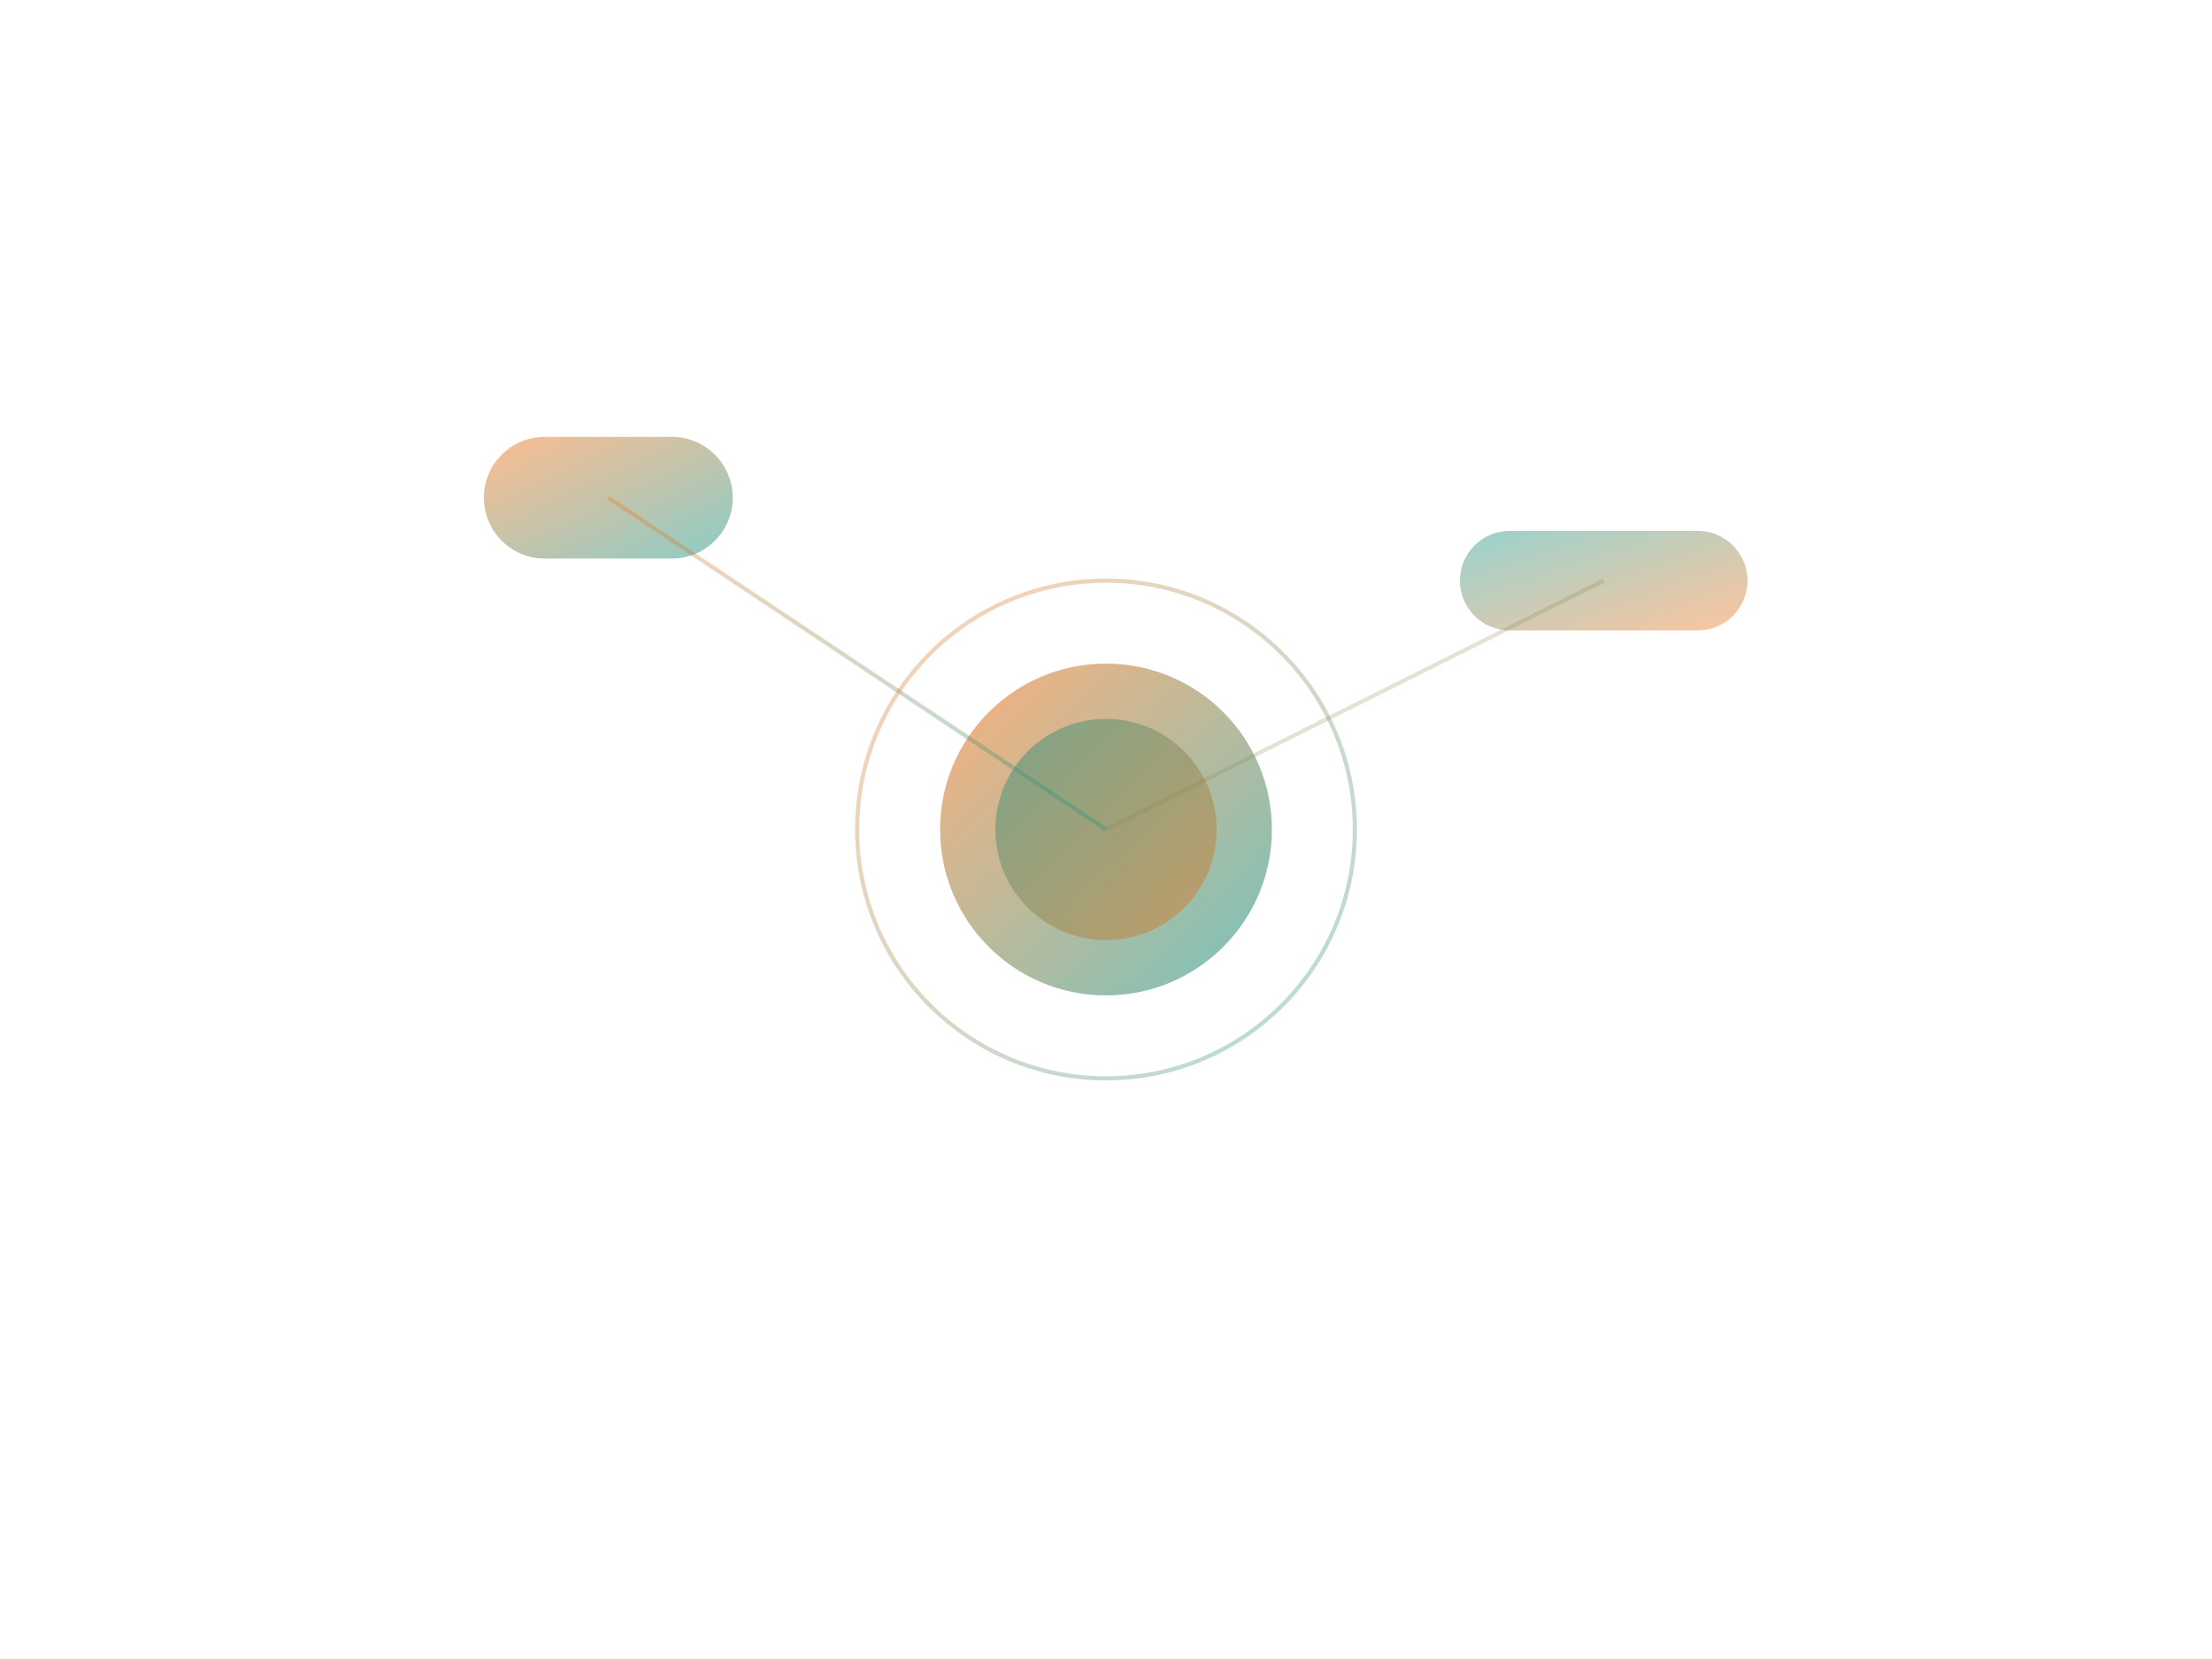
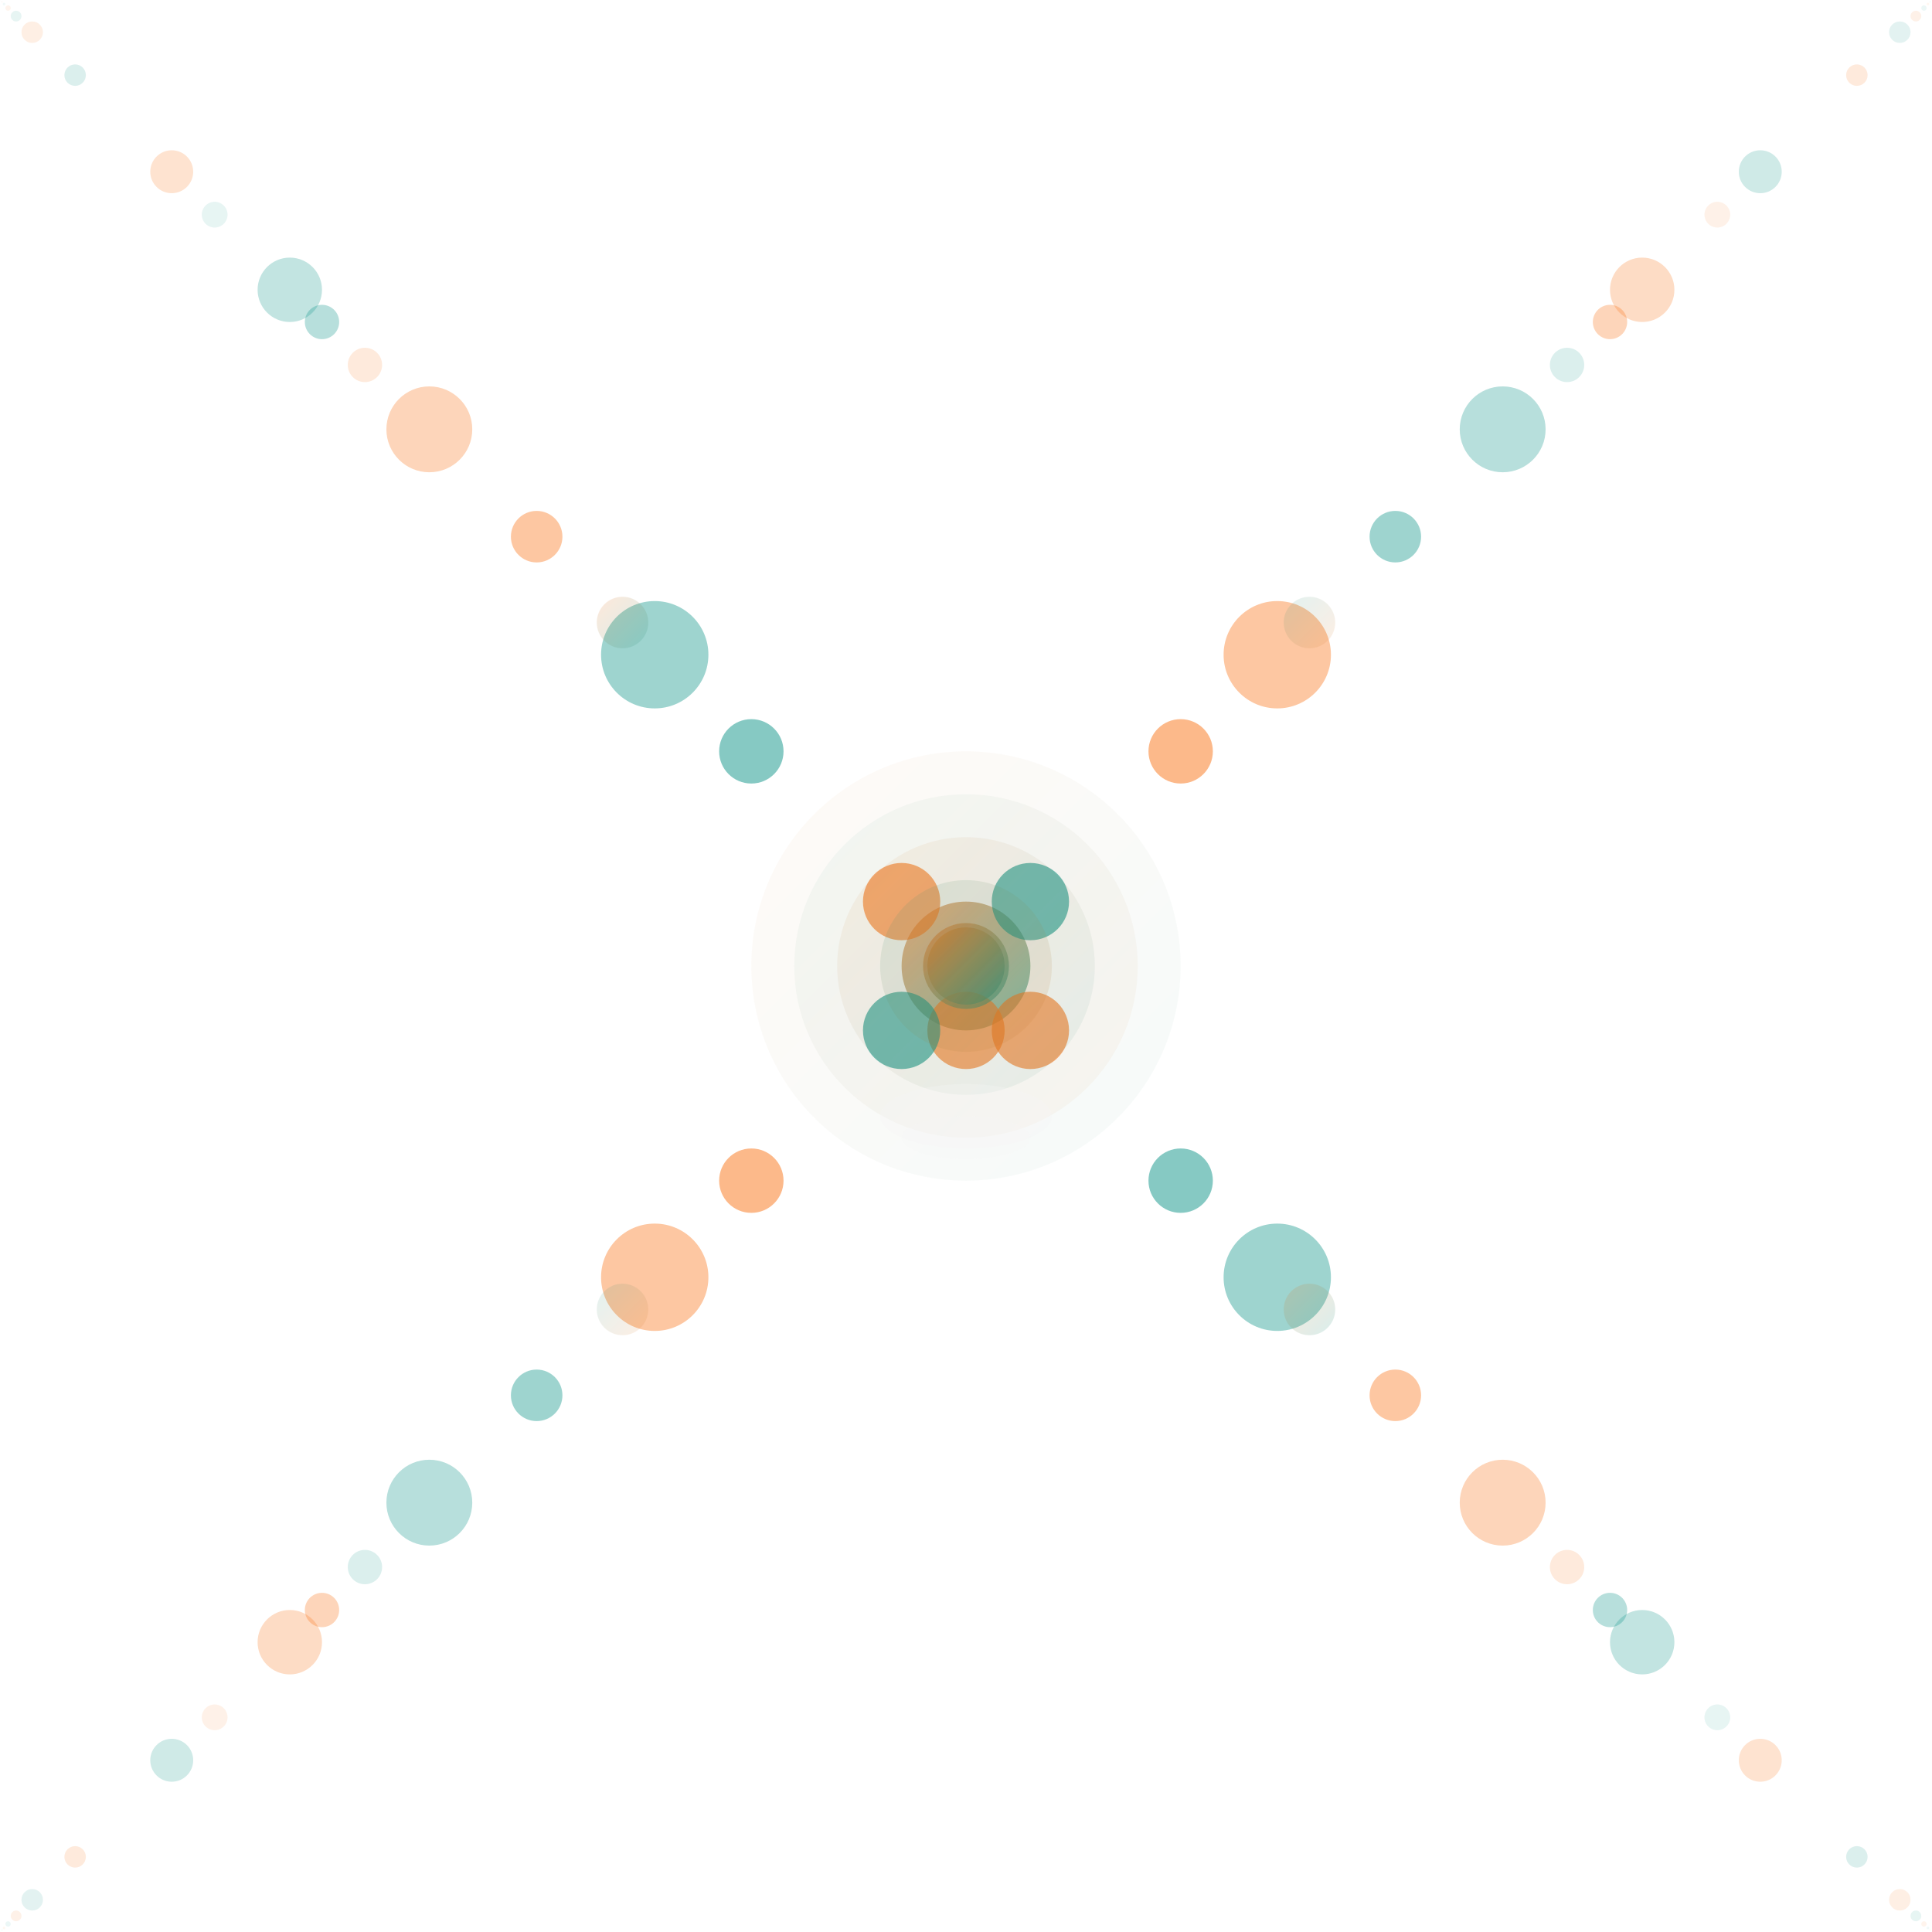
- <svg xmlns="http://www.w3.org/2000/svg" width="800" height="600" viewBox="0 0 800 600">
+ <svg xmlns="http://www.w3.org/2000/svg" width="90" height="90" viewBox="0 0 90 90" fill="none">
  <defs>
-     <linearGradient id="chatGradient1" x1="0%" y1="0%" x2="100%" y2="100%">
+     <linearGradient id="designGradient1" x1="0%" y1="0%" x2="100%" y2="100%">
      <stop offset="0%" style="stop-color:#f97316;stop-opacity:0.8" />
      <stop offset="100%" style="stop-color:#0d9488;stop-opacity:0.8" />
    </linearGradient>
-     <linearGradient id="chatGradient2" x1="0%" y1="0%" x2="100%" y2="100%">
+     <linearGradient id="designGradient2" x1="0%" y1="0%" x2="100%" y2="100%">
      <stop offset="0%" style="stop-color:#0d9488;stop-opacity:0.6" />
      <stop offset="100%" style="stop-color:#f97316;stop-opacity:0.6" />
    </linearGradient>
+     <style>
+       .fractal-square {
+         transform-origin: 45px 45px;
+       }
+       
+       .primary-rotate {
+         animation: primaryRotate 140s linear infinite;
+       }
+       
+       .secondary-rotate {
+         animation: secondaryRotate 112s linear infinite reverse;
+       }
+       
+       .tertiary-rotate {
+         animation: tertiaryRotate 168s linear infinite;
+       }
+       
+       .quaternary-rotate {
+         animation: quaternaryRotate 200s linear infinite reverse;
+       }
+       
+       .quinary-rotate {
+         animation: quinaryRotate 240s linear infinite;
+       }
+       
+       .senary-rotate {
+         animation: senaryRotate 280s linear infinite reverse;
+       }
+       
+       .septenary-rotate {
+         animation: septenaryRotate 320s linear infinite;
+       }
+       
+       .octonary-rotate {
+         animation: octonaryRotate 360s linear infinite reverse;
+       }
+       
+       .nonary-rotate {
+         animation: nonaryRotate 300s linear infinite;
+       }
+       
+       .denary-rotate {
+         animation: denaryRotate 340s linear infinite reverse;
+       }
+       
+       .group-rotate {
+         animation: groupRotate2D 45s linear infinite;
+       }
+       
+       .center-4d-rotate {
+         animation: center4DRotate 80s linear infinite;
+       }
+       
+       .floating {
+         animation: float 48s ease-in-out infinite;
+       }
+       
+       .floating:nth-child(2) {
+         animation-delay: 12s;
+       }
+       
+       .floating:nth-child(3) {
+         animation-delay: 24s;
+       }
+       
+       .pulse {
+         animation: pulse 40s ease-in-out infinite;
+       }
+       
+       .pulse:nth-child(2) {
+         animation-delay: 10s;
+       }
+       
+       .pulse:nth-child(3) {
+         animation-delay: 20s;
+       }
+       
+       .breathing {
+         animation: breathing 60s ease-in-out infinite;
+       }
+       
+       .glow {
+         animation: glow 32s ease-in-out infinite;
+       }
+       
+       @keyframes primaryRotate {
+         0% {
+           transform: rotate(0deg) scale(1);
+         }
+         50% {
+           transform: rotate(180deg) scale(1.1);
+         }
+         100% {
+           transform: rotate(360deg) scale(1);
+         }
+       }
+       
+       @keyframes secondaryRotate {
+         0% {
+           transform: perspective(200px) rotateY(0deg) rotateX(0deg) scale(1.1);
+         }
+         50% {
+           transform: perspective(200px) rotateY(-360deg) rotateX(-180deg) scale(0.9);
+         }
+         100% {
+           transform: perspective(200px) rotateY(-720deg) rotateX(-360deg) scale(1.1);
+         }
+       }
+       
+       @keyframes tertiaryRotate {
+         0% {
+           transform: rotate(0deg) scale(0.9);
+         }
+         50% {
+           transform: rotate(180deg) scale(1.2);
+         }
+         100% {
+           transform: rotate(360deg) scale(0.9);
+         }
+       }
+       
+       @keyframes quaternaryRotate {
+         0% {
+           transform: perspective(200px) rotateY(0deg) rotateX(0deg) scale(1.2);
+         }
+         50% {
+           transform: perspective(200px) rotateY(-360deg) rotateX(-180deg) scale(0.8);
+         }
+         100% {
+           transform: perspective(200px) rotateY(-720deg) rotateX(-360deg) scale(1.2);
+         }
+       }
+       
+       @keyframes quinaryRotate {
+         0% {
+           transform: rotate(0deg) scale(0.8);
+         }
+         50% {
+           transform: rotate(180deg) scale(1.3);
+         }
+         100% {
+           transform: rotate(360deg) scale(0.8);
+         }
+       }
+       
+       @keyframes senaryRotate {
+         0% {
+           transform: perspective(200px) rotateY(0deg) rotateX(0deg) scale(1.3);
+         }
+         50% {
+           transform: perspective(200px) rotateY(-360deg) rotateX(-180deg) scale(0.7);
+         }
+         100% {
+           transform: perspective(200px) rotateY(-720deg) rotateX(-360deg) scale(1.3);
+         }
+       }
+       
+       @keyframes septenaryRotate {
+         0% {
+           transform: rotate(0deg) scale(0.6);
+         }
+         50% {
+           transform: rotate(180deg) scale(1.4);
+         }
+         100% {
+           transform: rotate(360deg) scale(0.6);
+         }
+       }
+       
+       @keyframes octonaryRotate {
+         0% {
+           transform: perspective(200px) rotateY(0deg) rotateX(0deg) scale(1.4);
+         }
+         50% {
+           transform: perspective(200px) rotateY(-360deg) rotateX(-180deg) scale(0.5);
+         }
+         100% {
+           transform: perspective(200px) rotateY(-720deg) rotateX(-360deg) scale(1.4);
+         }
+       }
+       
+       @keyframes nonaryRotate {
+         0% {
+           transform: rotate(0deg) scale(0.5);
+         }
+         50% {
+           transform: rotate(180deg) scale(1.5);
+         }
+         100% {
+           transform: rotate(360deg) scale(0.5);
+         }
+       }
+       
+       @keyframes denaryRotate {
+         0% {
+           transform: perspective(200px) rotateY(0deg) rotateX(0deg) scale(1.5);
+         }
+         50% {
+           transform: perspective(200px) rotateY(-360deg) rotateX(-180deg) scale(0.4);
+         }
+         100% {
+           transform: perspective(200px) rotateY(-720deg) rotateX(-360deg) scale(1.5);
+         }
+       }
+       
+       @keyframes groupRotate {
+         0% {
+           transform: perspective(300px) rotateY(0deg) rotateX(0deg) scale(1);
+         }
+         12.5% {
+           transform: perspective(300px) rotateY(90deg) rotateX(22.5deg) scale(1.1);
+         }
+         25% {
+           transform: perspective(300px) rotateY(180deg) rotateX(45deg) scale(1);
+         }
+         37.5% {
+           transform: perspective(300px) rotateY(270deg) rotateX(67.5deg) scale(1.1);
+         }
+         50% {
+           transform: perspective(300px) rotateY(360deg) rotateX(90deg) scale(1);
+         }
+         62.5% {
+           transform: perspective(300px) rotateY(450deg) rotateX(67.5deg) scale(1.1);
+         }
+         75% {
+           transform: perspective(300px) rotateY(540deg) rotateX(45deg) scale(1);
+         }
+         87.5% {
+           transform: perspective(300px) rotateY(630deg) rotateX(22.5deg) scale(1.1);
+         }
+         100% {
+           transform: perspective(300px) rotateY(720deg) rotateX(0deg) scale(1);
+         }
+       }
+       
+       @keyframes groupRotate2D {
+         0% {
+           transform: rotate(0deg) scale(1);
+         }
+         25% {
+           transform: rotate(90deg) scale(1.1);
+         }
+         50% {
+           transform: rotate(180deg) scale(1);
+         }
+         75% {
+           transform: rotate(270deg) scale(1.1);
+         }
+         100% {
+           transform: rotate(360deg) scale(1);
+         }
+       }
+       
+       @keyframes center4DRotate {
+         0% {
+           transform: perspective(300px) rotateY(0deg) rotateX(0deg) scale(1);
+         }
+         25% {
+           transform: perspective(300px) rotateY(90deg) rotateX(45deg) scale(1.1);
+         }
+         50% {
+           transform: perspective(300px) rotateY(180deg) rotateX(90deg) scale(1);
+         }
+         75% {
+           transform: perspective(300px) rotateY(270deg) rotateX(45deg) scale(1.1);
+         }
+         100% {
+           transform: perspective(300px) rotateY(360deg) rotateX(0deg) scale(1);
+         }
+       }
+       
+       @keyframes float {
+         0%, 100% {
+           transform: translateY(0px);
+           opacity: 0.4;
+         }
+         50% {
+           transform: translateY(-6px);
+           opacity: 0.8;
+         }
+       }
+       
+       @keyframes pulse {
+         0%, 100% {
+           transform: scale(1);
+           opacity: 0.3;
+         }
+         50% {
+           transform: scale(1.1);
+           opacity: 0.7;
+         }
+       }
+       
+       @keyframes breathing {
+         0%, 100% {
+           transform: scale(1);
+           opacity: 0.2;
+         }
+         50% {
+           transform: scale(1.2);
+           opacity: 0.6;
+         }
+       }
+       
+       @keyframes glow {
+         0%, 100% {
+           opacity: 0.3;
+         }
+         50% {
+           opacity: 0.8;
+         }
+       }
+     </style>
  </defs>
-   <g transform="translate(400, 300)">
-     <g class="ai-core">
-       <circle cx="0" cy="0" r="60" fill="url(#chatGradient1)" opacity="0.7">
-         <animate attributeName="r" values="60;65;60" dur="8s" repeatCount="indefinite" />
-       </circle>
-       <circle cx="0" cy="0" r="40" fill="url(#chatGradient2)" opacity="0.8">
-         <animate attributeName="r" values="40;45;40" dur="6s" repeatCount="indefinite" />
-       </circle>
-     </g>
-     <g class="conversation-bubbles">
-       <g transform="translate(-180, -120)">
-         <rect x="-45" y="-22" width="90" height="44" rx="22" fill="url(#chatGradient1)" opacity="0.6" />
-         <line x1="45" y1="0" x2="60" y2="0" stroke="url(#chatGradient1)" stroke-width="3" opacity="0.6" />
-       </g>
-       <g transform="translate(180, -90)">
-         <rect x="-52" y="-18" width="104" height="36" rx="18" fill="url(#chatGradient2)" opacity="0.7" />
-         <line x1="-52" y1="0" x2="-67" y2="0" stroke="url(#chatGradient2)" stroke-width="3" opacity="0.7" />
-       </g>
-     </g>
-     <g class="neural-connections">
-       <line x1="0" y1="0" x2="-180" y2="-120" stroke="url(#chatGradient1)" stroke-width="1.5" opacity="0.4" />
-       <line x1="0" y1="0" x2="180" y2="-90" stroke="url(#chatGradient2)" stroke-width="1.5" opacity="0.4" />
-     </g>
-     <g class="processing-rings">
-       <circle cx="0" cy="0" r="90" fill="none" stroke="url(#chatGradient1)" stroke-width="1.5" opacity="0.4">
-         <animateTransform attributeName="transform" type="rotate" values="0;360" dur="40s" repeatCount="indefinite" />
-       </circle>
-     </g>
-   </g>
+   <circle cx="45" cy="45" r="3" fill="url(#designGradient1)" opacity="0.7" class="fractal-square primary-rotate" />
+   <g class="fractal-square secondary-rotate">
+     <circle cx="30.5" cy="30.5" r="2.5" fill="#0d9488" opacity="0.4" class="floating" />
+     <circle cx="59.5" cy="30.5" r="2.5" fill="#f97316" opacity="0.4" class="floating" />
+     <circle cx="59.5" cy="59.5" r="2.5" fill="#0d9488" opacity="0.4" class="floating" />
+     <circle cx="30.5" cy="59.5" r="2.5" fill="#f97316" opacity="0.4" class="floating" />
+   </g>
+   <g class="fractal-square tertiary-rotate">
+     <circle cx="20" cy="20" r="2" fill="#f97316" opacity="0.3" class="pulse" />
+     <circle cx="70" cy="20" r="2" fill="#0d9488" opacity="0.3" class="pulse" />
+     <circle cx="70" cy="70" r="2" fill="#f97316" opacity="0.3" class="pulse" />
+     <circle cx="20" cy="70" r="2" fill="#0d9488" opacity="0.3" class="pulse" />
+   </g>
+   <g class="fractal-square quaternary-rotate">
+     <circle cx="13.5" cy="13.5" r="1.5" fill="#0d9488" opacity="0.25" class="floating" />
+     <circle cx="76.5" cy="13.5" r="1.5" fill="#f97316" opacity="0.25" class="floating" />
+     <circle cx="76.5" cy="76.5" r="1.5" fill="#0d9488" opacity="0.25" class="floating" />
+     <circle cx="13.5" cy="76.5" r="1.5" fill="#f97316" opacity="0.25" class="floating" />
+   </g>
+   <g class="fractal-square quinary-rotate">
+     <circle cx="8" cy="8" r="1" fill="#f97316" opacity="0.2" class="pulse" />
+     <circle cx="82" cy="8" r="1" fill="#0d9488" opacity="0.2" class="pulse" />
+     <circle cx="82" cy="82" r="1" fill="#f97316" opacity="0.2" class="pulse" />
+     <circle cx="8" cy="82" r="1" fill="#0d9488" opacity="0.2" class="pulse" />
+   </g>
+   <g class="fractal-square senary-rotate">
+     <circle cx="3.5" cy="3.5" r="0.5" fill="#0d9488" opacity="0.15" class="breathing" />
+     <circle cx="86.5" cy="3.5" r="0.5" fill="#f97316" opacity="0.15" class="breathing" />
+     <circle cx="86.5" cy="86.5" r="0.5" fill="#0d9488" opacity="0.15" class="breathing" />
+     <circle cx="3.5" cy="86.5" r="0.5" fill="#f97316" opacity="0.15" class="breathing" />
+   </g>
+   <g class="fractal-square septenary-rotate">
+     <circle cx="1.5" cy="1.5" r="0.5" fill="#f97316" opacity="0.12" class="floating" />
+     <circle cx="88.5" cy="1.5" r="0.5" fill="#0d9488" opacity="0.12" class="floating" />
+     <circle cx="88.5" cy="88.5" r="0.5" fill="#f97316" opacity="0.12" class="floating" />
+     <circle cx="1.5" cy="88.5" r="0.5" fill="#0d9488" opacity="0.12" class="floating" />
+   </g>
+   <g class="fractal-square octonary-rotate">
+     <circle cx="0.75" cy="0.75" r="0.25" fill="#0d9488" opacity="0.1" class="pulse" />
+     <circle cx="89.25" cy="0.75" r="0.25" fill="#f97316" opacity="0.1" class="pulse" />
+     <circle cx="89.25" cy="89.25" r="0.25" fill="#0d9488" opacity="0.1" class="pulse" />
+     <circle cx="0.75" cy="89.25" r="0.25" fill="#f97316" opacity="0.1" class="pulse" />
+   </g>
+   <g class="fractal-square nonary-rotate">
+     <circle cx="0.375" cy="0.375" r="0.125" fill="#f97316" opacity="0.08" class="breathing" />
+     <circle cx="89.625" cy="0.375" r="0.125" fill="#0d9488" opacity="0.08" class="breathing" />
+     <circle cx="89.625" cy="89.625" r="0.125" fill="#f97316" opacity="0.08" class="breathing" />
+     <circle cx="0.375" cy="89.625" r="0.125" fill="#0d9488" opacity="0.08" class="breathing" />
+   </g>
+   <g class="fractal-square denary-rotate">
+     <circle cx="0.188" cy="0.188" r="0.062" fill="#0d9488" opacity="0.06" class="floating" />
+     <circle cx="89.812" cy="0.188" r="0.062" fill="#f97316" opacity="0.06" class="floating" />
+     <circle cx="89.812" cy="89.812" r="0.062" fill="#0d9488" opacity="0.06" class="floating" />
+     <circle cx="0.188" cy="89.812" r="0.062" fill="#f97316" opacity="0.06" class="floating" />
+   </g>
+   <g class="fractal-square primary-rotate">
+     <circle cx="0.094" cy="0.094" r="0.031" fill="#f97316" opacity="0.05" class="pulse" />
+     <circle cx="89.906" cy="0.094" r="0.031" fill="#0d9488" opacity="0.05" class="pulse" />
+     <circle cx="89.906" cy="89.906" r="0.031" fill="#f97316" opacity="0.05" class="pulse" />
+     <circle cx="0.094" cy="89.906" r="0.031" fill="#0d9488" opacity="0.05" class="pulse" />
+   </g>
+   <g class="fractal-square secondary-rotate">
+     <circle cx="0.047" cy="0.047" r="0.016" fill="url(#designGradient1)" opacity="0.04" class="glow" />
+     <circle cx="89.953" cy="0.047" r="0.016" fill="url(#designGradient2)" opacity="0.04" class="glow" />
+     <circle cx="89.953" cy="89.953" r="0.016" fill="url(#designGradient1)" opacity="0.04" class="glow" />
+     <circle cx="0.047" cy="89.953" r="0.016" fill="url(#designGradient2)" opacity="0.04" class="glow" />
+   </g>
+   <g class="fractal-square tertiary-rotate">
+     <circle cx="0.023" cy="0.023" r="0.008" fill="#f97316" opacity="0.03" class="breathing" />
+     <circle cx="89.977" cy="0.023" r="0.008" fill="#0d9488" opacity="0.03" class="breathing" />
+     <circle cx="89.977" cy="89.977" r="0.008" fill="#f97316" opacity="0.03" class="breathing" />
+     <circle cx="0.023" cy="89.977" r="0.008" fill="#0d9488" opacity="0.03" class="breathing" />
+   </g>
+   <g class="fractal-square secondary-rotate">
+     <circle cx="29" cy="29" r="1.2" fill="url(#designGradient1)" opacity="0.2" class="pulse" />
+     <circle cx="61" cy="29" r="1.2" fill="url(#designGradient2)" opacity="0.2" class="pulse" />
+     <circle cx="61" cy="61" r="1.2" fill="url(#designGradient1)" opacity="0.2" class="pulse" />
+     <circle cx="29" cy="61" r="1.2" fill="url(#designGradient2)" opacity="0.2" class="pulse" />
+   </g>
+   <g class="fractal-square tertiary-rotate">
+     <circle cx="17" cy="17" r="0.8" fill="#f97316" opacity="0.15" class="floating" />
+     <circle cx="73" cy="17" r="0.8" fill="#0d9488" opacity="0.15" class="floating" />
+     <circle cx="73" cy="73" r="0.8" fill="#f97316" opacity="0.15" class="floating" />
+     <circle cx="17" cy="73" r="0.8" fill="#0d9488" opacity="0.15" class="floating" />
+   </g>
+   <g class="fractal-square quaternary-rotate">
+     <circle cx="10" cy="10" r="0.6" fill="#0d9488" opacity="0.1" class="breathing" />
+     <circle cx="80" cy="10" r="0.6" fill="#f97316" opacity="0.1" class="breathing" />
+     <circle cx="80" cy="80" r="0.6" fill="#0d9488" opacity="0.1" class="breathing" />
+     <circle cx="10" cy="80" r="0.6" fill="#f97316" opacity="0.1" class="breathing" />
+   </g>
+   <g class="fractal-square group-rotate">
+     <circle cx="42" cy="42" r="1.8" fill="#f97316" opacity="0.6" class="pulse" />
+     <circle cx="48" cy="42" r="1.8" fill="#0d9488" opacity="0.6" class="pulse" />
+     <circle cx="45" cy="48" r="1.8" fill="#f97316" opacity="0.6" class="pulse" />
+     <circle cx="42" cy="48" r="1.8" fill="#0d9488" opacity="0.6" class="pulse" />
+     <circle cx="48" cy="48" r="1.8" fill="#f97316" opacity="0.6" class="pulse" />
+     <circle cx="45" cy="45" r="1.8" fill="url(#designGradient1)" opacity="0.7" class="glow" />
+   </g>
+   <g class="fractal-square center-4d-rotate">
+     <circle cx="35" cy="35" r="1.5" fill="#0d9488" opacity="0.5" class="floating" />
+     <circle cx="55" cy="35" r="1.5" fill="#f97316" opacity="0.5" class="floating" />
+     <circle cx="55" cy="55" r="1.5" fill="#0d9488" opacity="0.5" class="floating" />
+     <circle cx="35" cy="55" r="1.5" fill="#f97316" opacity="0.5" class="floating" />
+   </g>
+   <g class="fractal-square center-4d-rotate">
+     <circle cx="25" cy="25" r="1.2" fill="#f97316" opacity="0.4" class="pulse" />
+     <circle cx="65" cy="25" r="1.2" fill="#0d9488" opacity="0.4" class="pulse" />
+     <circle cx="65" cy="65" r="1.2" fill="#f97316" opacity="0.4" class="pulse" />
+     <circle cx="25" cy="65" r="1.2" fill="#0d9488" opacity="0.4" class="pulse" />
+   </g>
+   <g class="fractal-square center-4d-rotate">
+     <circle cx="15" cy="15" r="0.8" fill="#0d9488" opacity="0.3" class="breathing" />
+     <circle cx="75" cy="15" r="0.8" fill="#f97316" opacity="0.3" class="breathing" />
+     <circle cx="75" cy="75" r="0.8" fill="#0d9488" opacity="0.3" class="breathing" />
+     <circle cx="15" cy="75" r="0.8" fill="#f97316" opacity="0.3" class="breathing" />
+   </g>
+   <circle cx="45" cy="45" r="2" fill="url(#designGradient1)" opacity="0.7" class="pulse" />
+   <circle cx="45" cy="45" r="4" fill="url(#designGradient2)" opacity="0.2" class="pulse" />
+   <circle cx="45" cy="45" r="6" fill="url(#designGradient1)" opacity="0.1" class="center-4d-rotate" />
+   <circle cx="45" cy="45" r="8" fill="url(#designGradient2)" opacity="0.08" class="glow" />
+   <circle cx="45" cy="45" r="10" fill="url(#designGradient1)" opacity="0.05" class="breathing" />
+   <ellipse cx="45" cy="52" rx="4" ry="1.5" fill="#f5f5f5" opacity="0.3" class="breathing" />
+   <ellipse cx="45" cy="53" rx="3" ry="1" fill="#f5f5f5" opacity="0.2" class="breathing" />
</svg>
